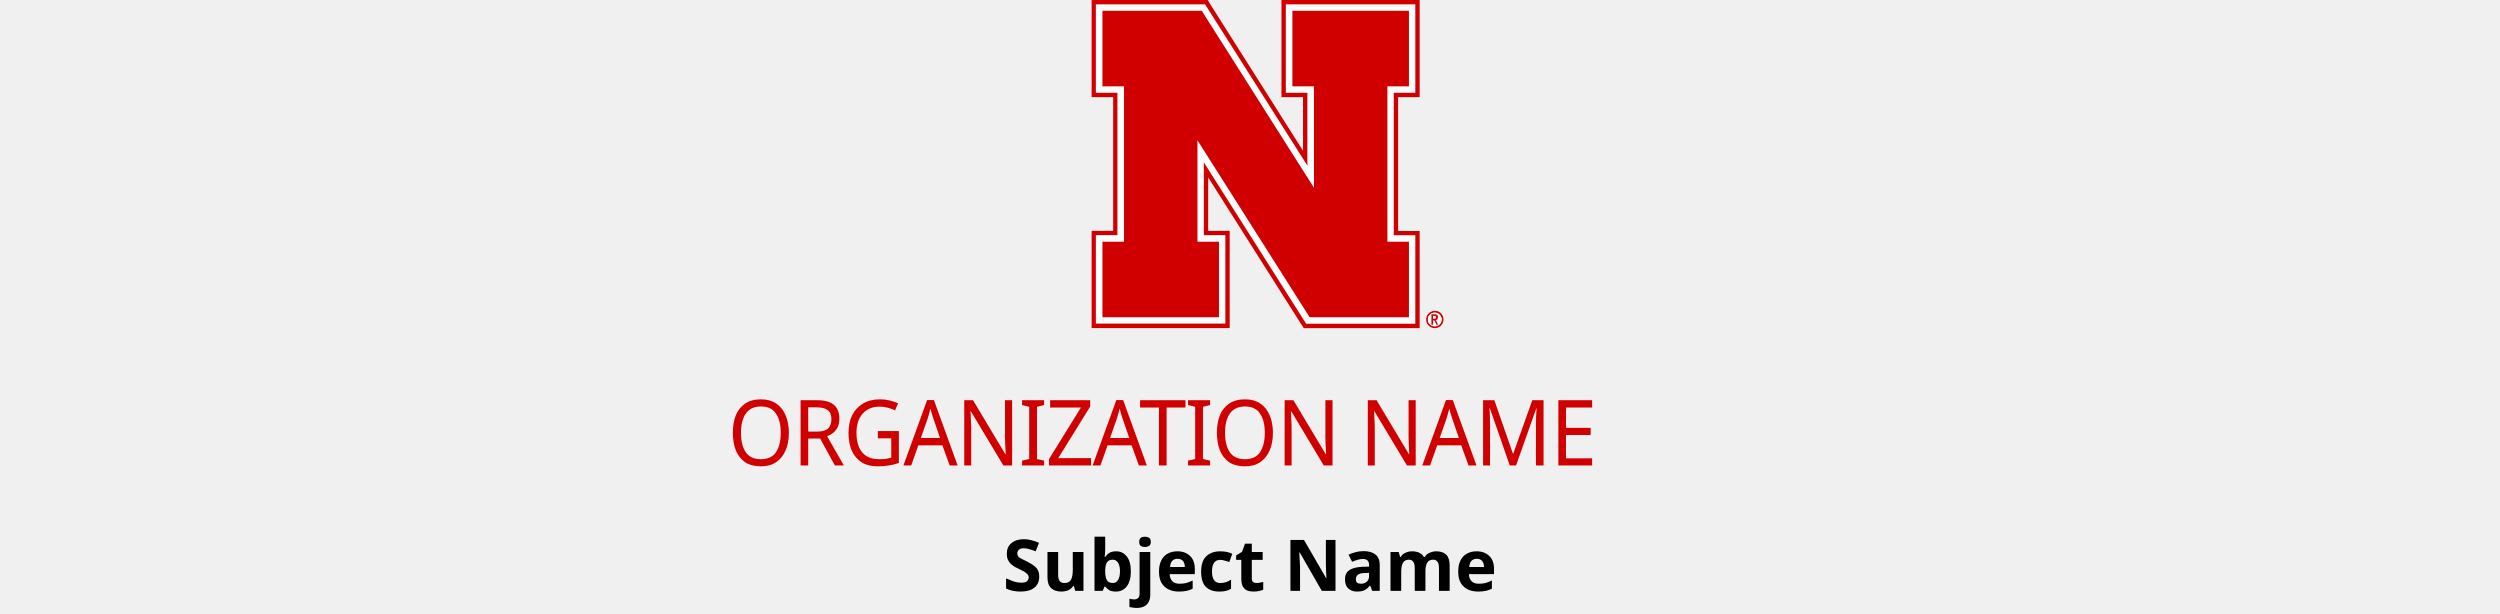
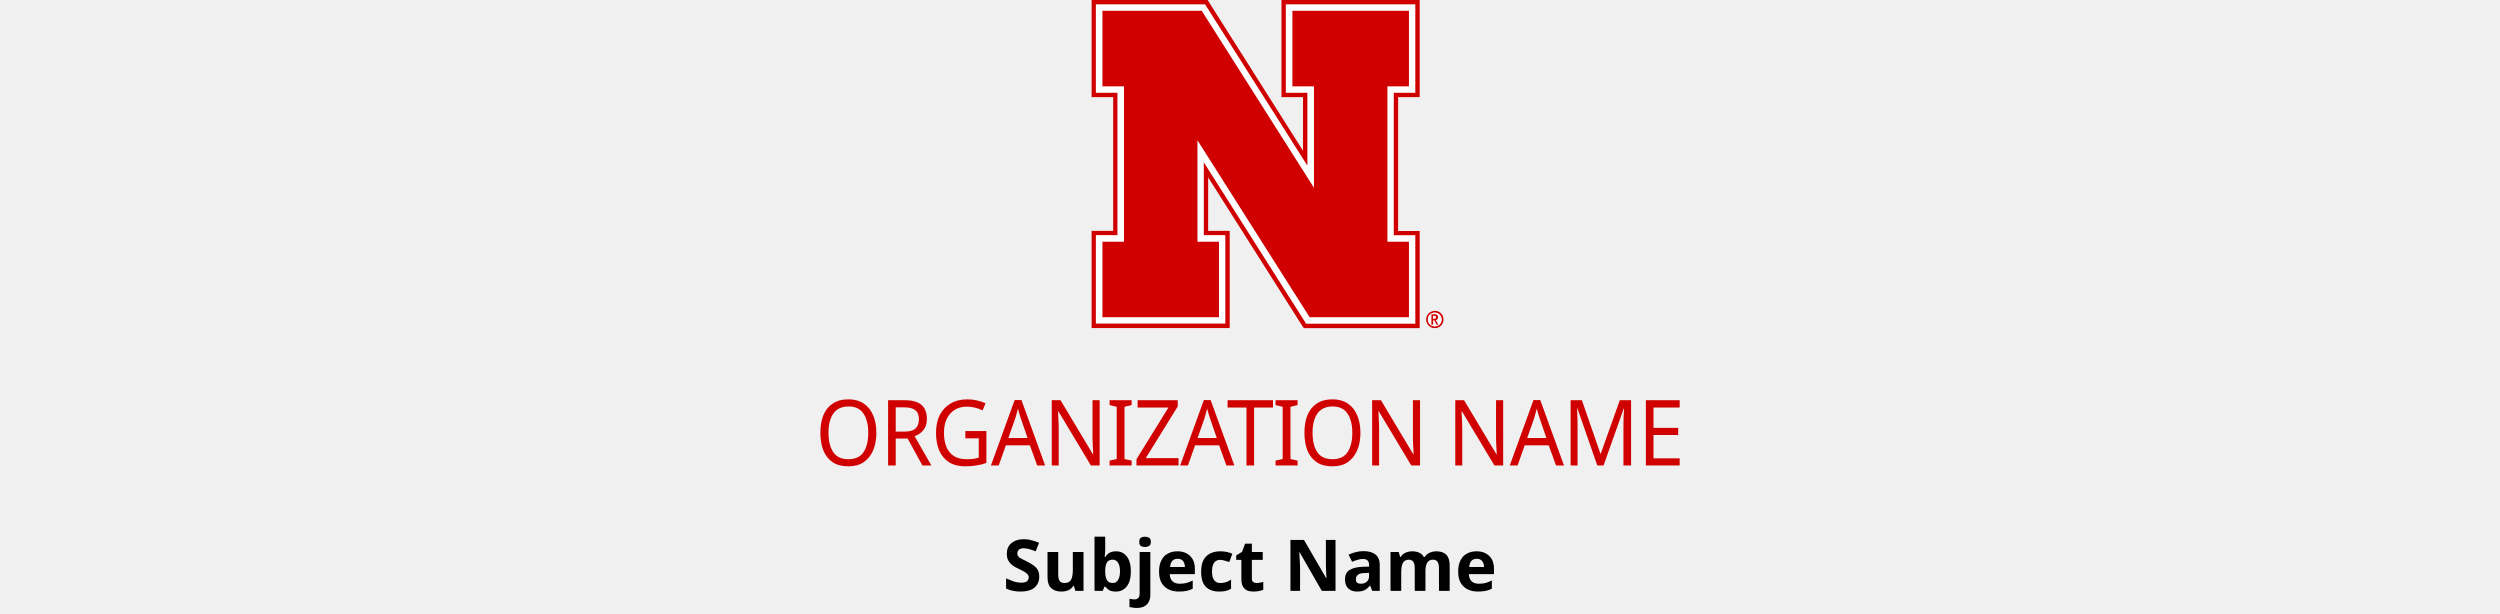
<svg xmlns="http://www.w3.org/2000/svg" data-name="v_org_subject" viewBox="0 0 219.26 53.78">
  <g>
    <path class="n_main_color" d="M125.84,28.62c-.34,0-.61-.26-.61-.6s.27-.6,.61-.6c.32,0,.6,.28,.6,.6s-.27,.6-.6,.6m.02-1.36c-.44,0-.78,.34-.78,.76s.34,.76,.76,.76,.76-.34,.76-.76-.34-.76-.74-.76" fill="#d00000" />
    <path class="n_secondary_color" d="M125.84,28.62c-.34,0-.61-.26-.61-.6s.27-.6,.61-.6c.32,0,.6,.28,.6,.6,0,.34-.27,.6-.6,.6" fill="#fff" />
    <g>
      <path class="n_secondary_color" d="M106.91,21.2v6.62h-10.22v-6.62h1.89V7.57h-1.89V.95h8.71l9.84,15.52V7.57h-1.89V.95h10.22V7.57h-1.89v13.63h1.89v6.62h-8.71l-9.84-15.52v8.9h1.89ZM123.57,.38h-10.79v7.76h1.89v6.38L105.87,.64l-.15-.27h-9.6v7.76h1.89v12.49h-1.89v7.76h11.36v-7.76h-1.89v-6.38l8.8,13.88,.17,.27h9.58v-7.76h-1.89V8.14h1.89V.38h-.57Z" fill="#fff" />
      <polygon class="n_main_color" points="115.24 16.47 105.4 .95 96.69 .95 96.69 7.57 98.58 7.57 98.58 21.2 96.69 21.2 96.69 27.82 106.91 27.82 106.91 21.2 105.02 21.2 105.02 12.3 114.86 27.82 123.57 27.82 123.57 21.2 121.68 21.2 121.68 7.57 123.57 7.57 123.57 .95 113.35 .95 113.35 7.57 115.24 7.57 115.24 16.47" fill="#d00000" />
      <path class="n_main_color" d="M124.13,.95v7.19h-1.89v12.49h1.89v7.76h-9.58l-.17-.27-8.8-13.88v6.38h1.89v7.76h-11.36v-7.76h1.89V8.14h-1.89V.38h9.58l.17,.27,8.8,13.87v-6.38h-1.89V.38h11.36V.95Zm-.57-.95h-11.17V8.52h1.89v4.7L106.19,.44l-.27-.44h-10.18V8.52h1.89v11.73h-1.89v8.52h12.11v-8.52h-1.89v-4.69l8.1,12.78,.29,.44h10.16v-8.52h-1.89V8.52h1.89V0h-.94Zm2.2,27.96h.07c.07-.02,.11-.05,.11-.15,0-.06-.02-.09-.07-.11h-.19v.26h.08Zm-.23-.4h.27c.11,0,.15,0,.21,.04,.07,.04,.11,.11,.11,.21,0,.08-.02,.13-.06,.19-.02,.04-.05,.04-.11,.08h-.02l.21,.4h-.15l-.19-.38h-.11v.38h-.15v-.91Z" fill="#d00000" />
    </g>
  </g>
-   <text style="text-align: center; transform-origin: center center;" text-anchor="middle" transform="scale(.93 1)" class="text_main_color" fill="#d00000" font-family="Oswald-Medium, Oswald" font-size="8" letter-spacing="-.02em">
-     <tspan class="org_first_line" x="109.63" y="40.82">ORGANIZATION NAME</tspan>
+   <text style="text-align: center;" text-anchor="middle" transform="translate(109.63, 0) scale(.93 1)" class="text_main_color" fill="#d00000" font-family="Oswald-Medium, Oswald" font-size="8" letter-spacing="-.02em">
+     <tspan class="org_first_line" x="0" y="40.82">ORGANIZATION NAME</tspan>
  </text>
-   <text style="text-align: center; transform-origin: center center;" text-anchor="middle" class="text_secondary_color" fill="#000" font-family="SourceSerif4-SemiboldIt, 'Source Serif 4'" font-size="6.25" font-weight="700" letter-spacing="0em">
-     <tspan class="subject_first_line" x="109.63" y="51.82">Subject Name</tspan>
+   <text style="text-align: center;" text-anchor="middle" transform="translate(109.63, 0)" class="text_secondary_color" fill="#000" font-family="SourceSerif4-SemiboldIt, 'Source Serif 4'" font-size="6.25" font-weight="700" letter-spacing="0em">
+     <tspan class="subject_first_line" x="0" y="51.82">Subject Name</tspan>
  </text>
</svg>
